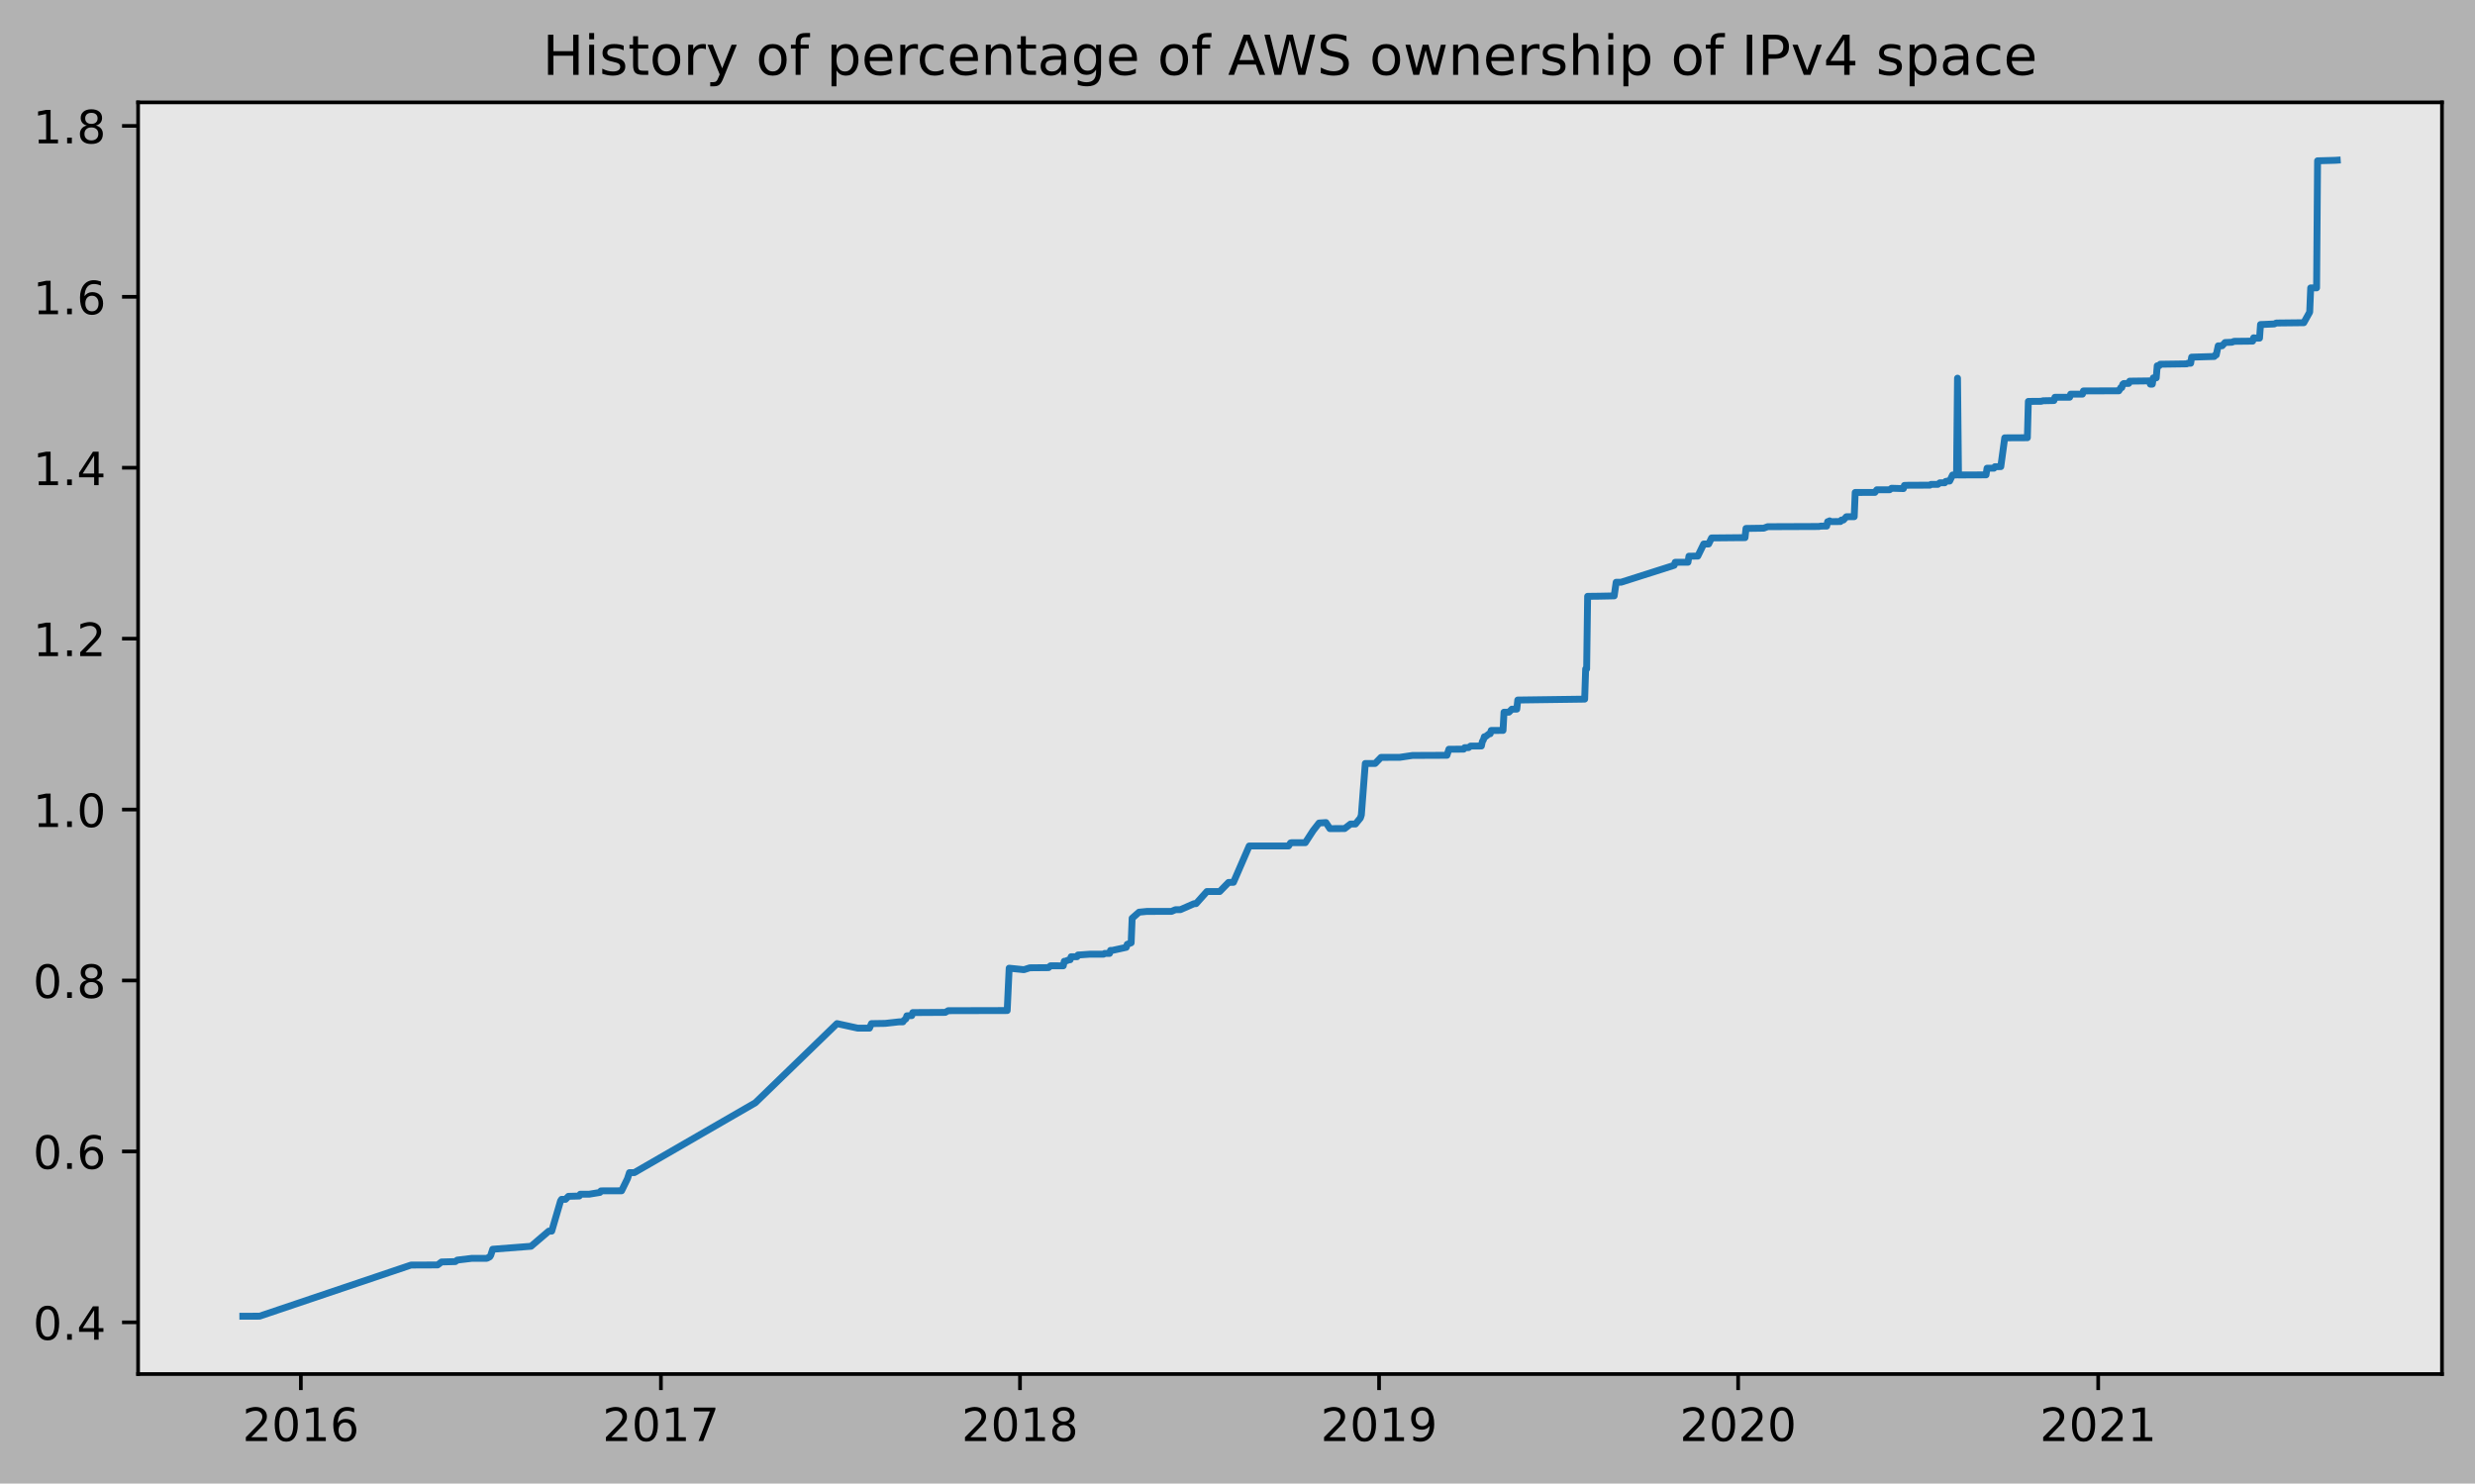
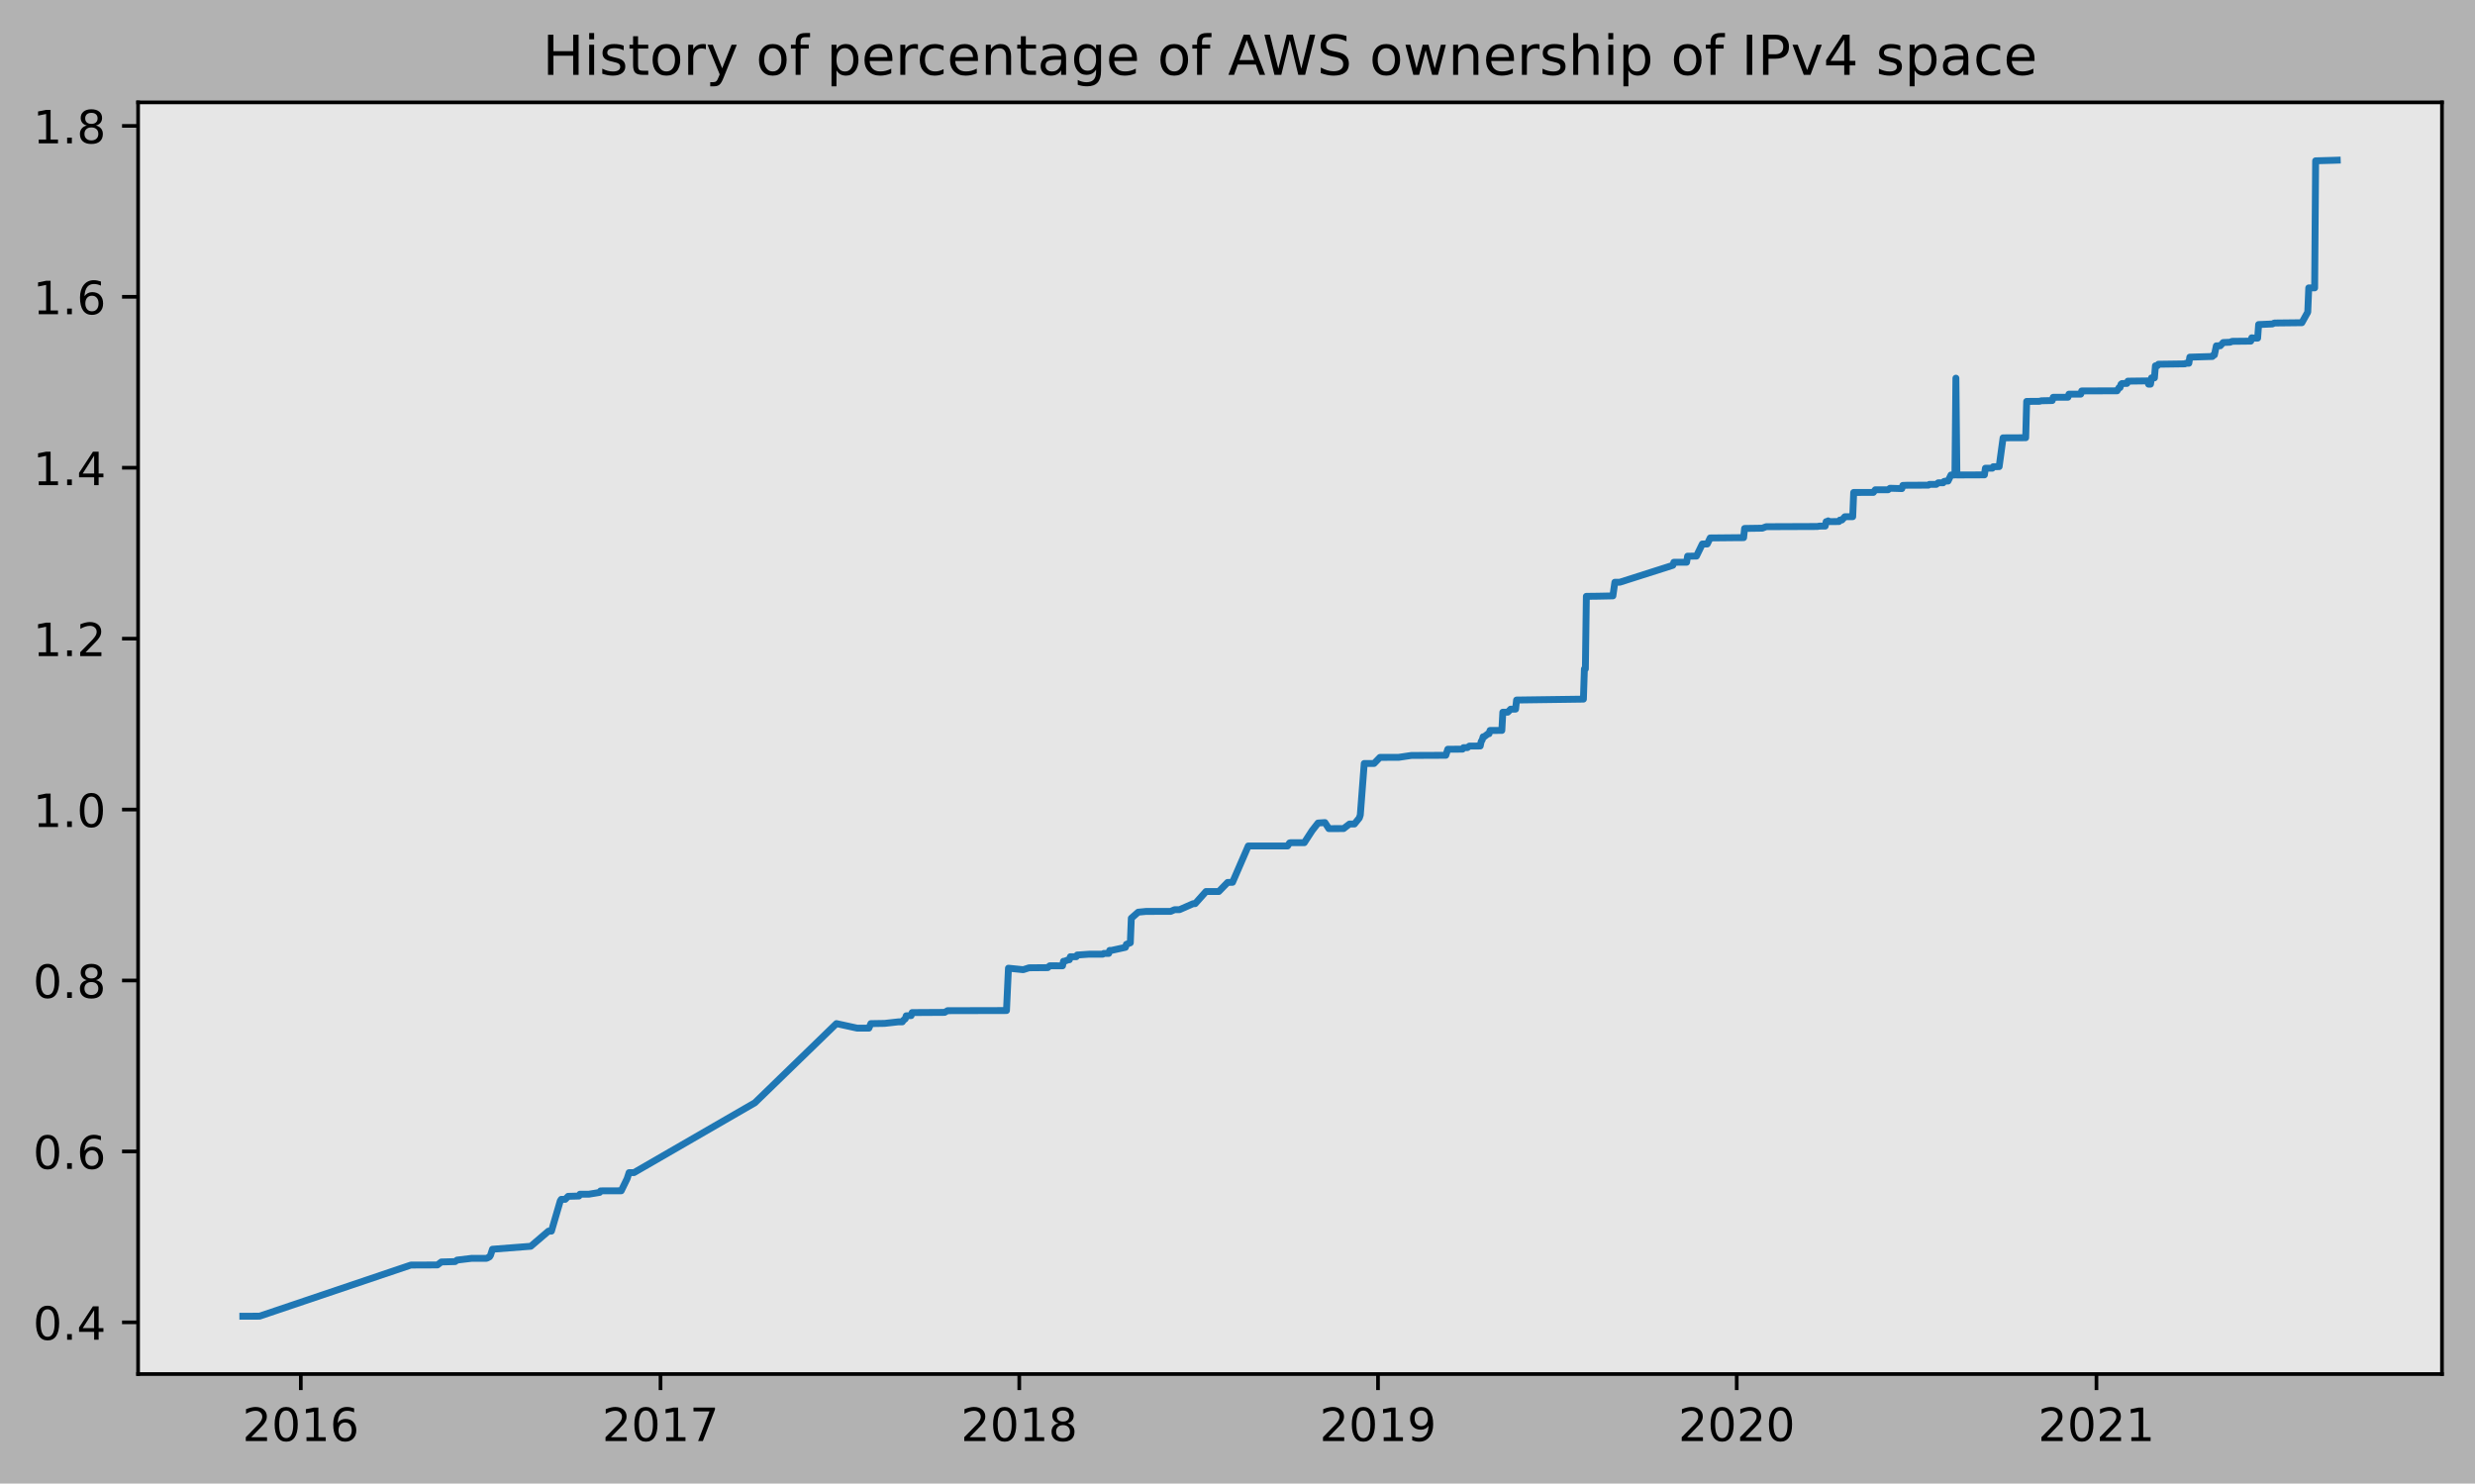
<svg xmlns="http://www.w3.org/2000/svg" xmlns:xlink="http://www.w3.org/1999/xlink" height="323.396pt" version="1.1" viewBox="0 0 539.503 323.396" width="539.503pt">
  <defs>
    <style type="text/css">
*{stroke-linecap:butt;stroke-linejoin:round;}
  </style>
  </defs>
  <g id="figure_1">
    <g id="patch_1">
      <path d="M 0 323.396  L 539.503 323.396  L 539.503 0  L 0 0  z " style="fill:#b2b2b2;" />
    </g>
    <g id="axes_1">
      <g id="patch_2">
        <path d="M 30.103 299.518  L 532.303 299.518  L 532.303 22.318  L 30.103 22.318  z " style="fill:#e6e6e6;" />
      </g>
      <g id="matplotlib.axis_1">
        <g id="xtick_1">
          <g id="line2d_1">
            <defs>
-               <path d="M 0 0  L 0 3.5  " id="meaafb96275" style="stroke:#000000;stroke-width:0.8;" />
-             </defs>
-             <g>
-               <use style="stroke:#000000;stroke-width:0.8;" x="65.582" xlink:href="#meaafb96275" y="299.518" />
+               <path d="M 0 0  L 0 3.5  " id="mf4c24439df" style="stroke:#000000;stroke-width:0.8;" />
+             </defs>
+             <g>
+               <use style="stroke:#000000;stroke-width:0.8;" x="65.571" xlink:href="#mf4c24439df" y="299.518" />
            </g>
          </g>
          <g id="text_1">
            <defs>
              <path d="M 19.188 8.297  L 53.609 8.297  L 53.609 0  L 7.328 0  L 7.328 8.297  Q 12.938 14.109 22.625 23.891  Q 32.328 33.688 34.812 36.531  Q 39.547 41.844 41.422 45.531  Q 43.312 49.219 43.312 52.781  Q 43.312 58.594 39.234 62.25  Q 35.156 65.922 28.609 65.922  Q 23.969 65.922 18.812 64.312  Q 13.672 62.703 7.812 59.422  L 7.812 69.391  Q 13.766 71.781 18.938 73  Q 24.125 74.219 28.422 74.219  Q 39.75 74.219 46.484 68.547  Q 53.219 62.891 53.219 53.422  Q 53.219 48.922 51.531 44.891  Q 49.859 40.875 45.406 35.406  Q 44.188 33.984 37.641 27.219  Q 31.109 20.453 19.188 8.297  z " id="DejaVuSans-50" />
              <path d="M 31.781 66.406  Q 24.172 66.406 20.328 58.906  Q 16.5 51.422 16.5 36.375  Q 16.5 21.391 20.328 13.891  Q 24.172 6.391 31.781 6.391  Q 39.453 6.391 43.281 13.891  Q 47.125 21.391 47.125 36.375  Q 47.125 51.422 43.281 58.906  Q 39.453 66.406 31.781 66.406  z M 31.781 74.219  Q 44.047 74.219 50.516 64.516  Q 56.984 54.828 56.984 36.375  Q 56.984 17.969 50.516 8.266  Q 44.047 -1.422 31.781 -1.422  Q 19.531 -1.422 13.062 8.266  Q 6.594 17.969 6.594 36.375  Q 6.594 54.828 13.062 64.516  Q 19.531 74.219 31.781 74.219  z " id="DejaVuSans-48" />
              <path d="M 12.406 8.297  L 28.516 8.297  L 28.516 63.922  L 10.984 60.406  L 10.984 69.391  L 28.422 72.906  L 38.281 72.906  L 38.281 8.297  L 54.391 8.297  L 54.391 0  L 12.406 0  z " id="DejaVuSans-49" />
              <path d="M 33.016 40.375  Q 26.375 40.375 22.484 35.828  Q 18.609 31.297 18.609 23.391  Q 18.609 15.531 22.484 10.953  Q 26.375 6.391 33.016 6.391  Q 39.656 6.391 43.531 10.953  Q 47.406 15.531 47.406 23.391  Q 47.406 31.297 43.531 35.828  Q 39.656 40.375 33.016 40.375  z M 52.594 71.297  L 52.594 62.312  Q 48.875 64.062 45.094 64.984  Q 41.312 65.922 37.594 65.922  Q 27.828 65.922 22.672 59.328  Q 17.531 52.734 16.797 39.406  Q 19.672 43.656 24.016 45.922  Q 28.375 48.188 33.594 48.188  Q 44.578 48.188 50.953 41.516  Q 57.328 34.859 57.328 23.391  Q 57.328 12.156 50.688 5.359  Q 44.047 -1.422 33.016 -1.422  Q 20.359 -1.422 13.672 8.266  Q 6.984 17.969 6.984 36.375  Q 6.984 53.656 15.188 63.938  Q 23.391 74.219 37.203 74.219  Q 40.922 74.219 44.703 73.484  Q 48.484 72.75 52.594 71.297  z " id="DejaVuSans-54" />
            </defs>
-             <g transform="translate(52.85743 314.1166)scale(0.1 -0.1)">
+             <g transform="translate(52.84556 314.1166)scale(0.1 -0.1)">
              <use xlink:href="#DejaVuSans-50" />
              <use x="63.623" xlink:href="#DejaVuSans-48" />
              <use x="127.246" xlink:href="#DejaVuSans-49" />
              <use x="190.869" xlink:href="#DejaVuSans-54" />
            </g>
          </g>
        </g>
        <g id="xtick_2">
          <g id="line2d_2">
            <g>
-               <use style="stroke:#000000;stroke-width:0.8;" x="144.068" xlink:href="#meaafb96275" y="299.518" />
+               <use style="stroke:#000000;stroke-width:0.8;" x="143.982" xlink:href="#mf4c24439df" y="299.518" />
            </g>
          </g>
          <g id="text_2">
            <defs>
              <path d="M 8.203 72.906  L 55.078 72.906  L 55.078 68.703  L 28.609 0  L 18.312 0  L 43.219 64.594  L 8.203 64.594  z " id="DejaVuSans-55" />
            </defs>
-             <g transform="translate(131.3429 314.1166)scale(0.1 -0.1)">
+             <g transform="translate(131.2574 314.1166)scale(0.1 -0.1)">
              <use xlink:href="#DejaVuSans-50" />
              <use x="63.623" xlink:href="#DejaVuSans-48" />
              <use x="127.246" xlink:href="#DejaVuSans-49" />
              <use x="190.869" xlink:href="#DejaVuSans-55" />
            </g>
          </g>
        </g>
        <g id="xtick_3">
          <g id="line2d_3">
            <g>
-               <use style="stroke:#000000;stroke-width:0.8;" x="222.339" xlink:href="#meaafb96275" y="299.518" />
+               <use style="stroke:#000000;stroke-width:0.8;" x="222.18" xlink:href="#mf4c24439df" y="299.518" />
            </g>
          </g>
          <g id="text_3">
            <defs>
              <path d="M 31.781 34.625  Q 24.75 34.625 20.719 30.859  Q 16.703 27.094 16.703 20.516  Q 16.703 13.922 20.719 10.156  Q 24.75 6.391 31.781 6.391  Q 38.812 6.391 42.859 10.172  Q 46.922 13.969 46.922 20.516  Q 46.922 27.094 42.891 30.859  Q 38.875 34.625 31.781 34.625  z M 21.922 38.812  Q 15.578 40.375 12.031 44.719  Q 8.5 49.078 8.5 55.328  Q 8.5 64.062 14.719 69.141  Q 20.953 74.219 31.781 74.219  Q 42.672 74.219 48.875 69.141  Q 55.078 64.062 55.078 55.328  Q 55.078 49.078 51.531 44.719  Q 48 40.375 41.703 38.812  Q 48.828 37.156 52.797 32.312  Q 56.781 27.484 56.781 20.516  Q 56.781 9.906 50.312 4.234  Q 43.844 -1.422 31.781 -1.422  Q 19.734 -1.422 13.25 4.234  Q 6.781 9.906 6.781 20.516  Q 6.781 27.484 10.781 32.312  Q 14.797 37.156 21.922 38.812  z M 18.312 54.391  Q 18.312 48.734 21.844 45.562  Q 25.391 42.391 31.781 42.391  Q 38.141 42.391 41.719 45.562  Q 45.312 48.734 45.312 54.391  Q 45.312 60.062 41.719 63.234  Q 38.141 66.406 31.781 66.406  Q 25.391 66.406 21.844 63.234  Q 18.312 60.062 18.312 54.391  z " id="DejaVuSans-56" />
            </defs>
-             <g transform="translate(209.614 314.1166)scale(0.1 -0.1)">
+             <g transform="translate(209.455 314.1166)scale(0.1 -0.1)">
              <use xlink:href="#DejaVuSans-50" />
              <use x="63.623" xlink:href="#DejaVuSans-48" />
              <use x="127.246" xlink:href="#DejaVuSans-49" />
              <use x="190.869" xlink:href="#DejaVuSans-56" />
            </g>
          </g>
        </g>
        <g id="xtick_4">
          <g id="line2d_4">
            <g>
-               <use style="stroke:#000000;stroke-width:0.8;" x="300.61" xlink:href="#meaafb96275" y="299.518" />
+               <use style="stroke:#000000;stroke-width:0.8;" x="300.378" xlink:href="#mf4c24439df" y="299.518" />
            </g>
          </g>
          <g id="text_4">
            <defs>
              <path d="M 10.984 1.516  L 10.984 10.5  Q 14.703 8.734 18.5 7.812  Q 22.312 6.891 25.984 6.891  Q 35.75 6.891 40.891 13.453  Q 46.047 20.016 46.781 33.406  Q 43.953 29.203 39.594 26.953  Q 35.25 24.703 29.984 24.703  Q 19.047 24.703 12.672 31.312  Q 6.297 37.938 6.297 49.422  Q 6.297 60.641 12.938 67.422  Q 19.578 74.219 30.609 74.219  Q 43.266 74.219 49.922 64.516  Q 56.594 54.828 56.594 36.375  Q 56.594 19.141 48.406 8.859  Q 40.234 -1.422 26.422 -1.422  Q 22.703 -1.422 18.891 -0.688  Q 15.094 0.047 10.984 1.516  z M 30.609 32.422  Q 37.25 32.422 41.125 36.953  Q 45.016 41.5 45.016 49.422  Q 45.016 57.281 41.125 61.844  Q 37.25 66.406 30.609 66.406  Q 23.969 66.406 20.094 61.844  Q 16.219 57.281 16.219 49.422  Q 16.219 41.5 20.094 36.953  Q 23.969 32.422 30.609 32.422  z " id="DejaVuSans-57" />
            </defs>
-             <g transform="translate(287.8851 314.1166)scale(0.1 -0.1)">
+             <g transform="translate(287.6526 314.1166)scale(0.1 -0.1)">
              <use xlink:href="#DejaVuSans-50" />
              <use x="63.623" xlink:href="#DejaVuSans-48" />
              <use x="127.246" xlink:href="#DejaVuSans-49" />
              <use x="190.869" xlink:href="#DejaVuSans-57" />
            </g>
          </g>
        </g>
        <g id="xtick_5">
          <g id="line2d_5">
            <g>
-               <use style="stroke:#000000;stroke-width:0.8;" x="378.881" xlink:href="#meaafb96275" y="299.518" />
+               <use style="stroke:#000000;stroke-width:0.8;" x="378.575" xlink:href="#mf4c24439df" y="299.518" />
            </g>
          </g>
          <g id="text_5">
-             <g transform="translate(366.1561 314.1166)scale(0.1 -0.1)">
+             <g transform="translate(365.8502 314.1166)scale(0.1 -0.1)">
              <use xlink:href="#DejaVuSans-50" />
              <use x="63.623" xlink:href="#DejaVuSans-48" />
              <use x="127.246" xlink:href="#DejaVuSans-50" />
              <use x="190.869" xlink:href="#DejaVuSans-48" />
            </g>
          </g>
        </g>
        <g id="xtick_6">
          <g id="line2d_6">
            <g>
-               <use style="stroke:#000000;stroke-width:0.8;" x="457.367" xlink:href="#meaafb96275" y="299.518" />
+               <use style="stroke:#000000;stroke-width:0.8;" x="456.987" xlink:href="#mf4c24439df" y="299.518" />
            </g>
          </g>
          <g id="text_6">
-             <g transform="translate(444.6416 314.1166)scale(0.1 -0.1)">
+             <g transform="translate(444.2621 314.1166)scale(0.1 -0.1)">
              <use xlink:href="#DejaVuSans-50" />
              <use x="63.623" xlink:href="#DejaVuSans-48" />
              <use x="127.246" xlink:href="#DejaVuSans-50" />
              <use x="190.869" xlink:href="#DejaVuSans-49" />
            </g>
          </g>
        </g>
      </g>
      <g id="matplotlib.axis_2">
        <g id="ytick_1">
          <g id="line2d_7">
            <defs>
-               <path d="M 0 0  L -3.5 0  " id="m2888f7a52e" style="stroke:#000000;stroke-width:0.8;" />
-             </defs>
-             <g>
-               <use style="stroke:#000000;stroke-width:0.8;" x="30.103" xlink:href="#m2888f7a52e" y="288.244" />
+               <path d="M 0 0  L -3.5 0  " id="m9f6741478b" style="stroke:#000000;stroke-width:0.8;" />
+             </defs>
+             <g>
+               <use style="stroke:#000000;stroke-width:0.8;" x="30.103" xlink:href="#m9f6741478b" y="288.244" />
            </g>
          </g>
          <g id="text_7">
            <defs>
              <path d="M 10.688 12.406  L 21 12.406  L 21 0  L 10.688 0  z " id="DejaVuSans-46" />
              <path d="M 37.797 64.312  L 12.891 25.391  L 37.797 25.391  z M 35.203 72.906  L 47.609 72.906  L 47.609 25.391  L 58.016 25.391  L 58.016 17.188  L 47.609 17.188  L 47.609 0  L 37.797 0  L 37.797 17.188  L 4.891 17.188  L 4.891 26.703  z " id="DejaVuSans-52" />
            </defs>
            <g transform="translate(7.2 292.0432)scale(0.1 -0.1)">
              <use xlink:href="#DejaVuSans-48" />
              <use x="63.623" xlink:href="#DejaVuSans-46" />
              <use x="95.41" xlink:href="#DejaVuSans-52" />
            </g>
          </g>
        </g>
        <g id="ytick_2">
          <g id="line2d_8">
            <g>
-               <use style="stroke:#000000;stroke-width:0.8;" x="30.103" xlink:href="#m2888f7a52e" y="250.987" />
+               <use style="stroke:#000000;stroke-width:0.8;" x="30.103" xlink:href="#m9f6741478b" y="250.987" />
            </g>
          </g>
          <g id="text_8">
            <g transform="translate(7.2 254.7859)scale(0.1 -0.1)">
              <use xlink:href="#DejaVuSans-48" />
              <use x="63.623" xlink:href="#DejaVuSans-46" />
              <use x="95.41" xlink:href="#DejaVuSans-54" />
            </g>
          </g>
        </g>
        <g id="ytick_3">
          <g id="line2d_9">
            <g>
-               <use style="stroke:#000000;stroke-width:0.8;" x="30.103" xlink:href="#m2888f7a52e" y="213.729" />
+               <use style="stroke:#000000;stroke-width:0.8;" x="30.103" xlink:href="#m9f6741478b" y="213.729" />
            </g>
          </g>
          <g id="text_9">
            <g transform="translate(7.2 217.5286)scale(0.1 -0.1)">
              <use xlink:href="#DejaVuSans-48" />
              <use x="63.623" xlink:href="#DejaVuSans-46" />
              <use x="95.41" xlink:href="#DejaVuSans-56" />
            </g>
          </g>
        </g>
        <g id="ytick_4">
          <g id="line2d_10">
            <g>
-               <use style="stroke:#000000;stroke-width:0.8;" x="30.103" xlink:href="#m2888f7a52e" y="176.472" />
+               <use style="stroke:#000000;stroke-width:0.8;" x="30.103" xlink:href="#m9f6741478b" y="176.472" />
            </g>
          </g>
          <g id="text_10">
            <g transform="translate(7.2 180.2713)scale(0.1 -0.1)">
              <use xlink:href="#DejaVuSans-49" />
              <use x="63.623" xlink:href="#DejaVuSans-46" />
              <use x="95.41" xlink:href="#DejaVuSans-48" />
            </g>
          </g>
        </g>
        <g id="ytick_5">
          <g id="line2d_11">
            <g>
-               <use style="stroke:#000000;stroke-width:0.8;" x="30.103" xlink:href="#m2888f7a52e" y="139.215" />
+               <use style="stroke:#000000;stroke-width:0.8;" x="30.103" xlink:href="#m9f6741478b" y="139.215" />
            </g>
          </g>
          <g id="text_11">
            <g transform="translate(7.2 143.0139)scale(0.1 -0.1)">
              <use xlink:href="#DejaVuSans-49" />
              <use x="63.623" xlink:href="#DejaVuSans-46" />
              <use x="95.41" xlink:href="#DejaVuSans-50" />
            </g>
          </g>
        </g>
        <g id="ytick_6">
          <g id="line2d_12">
            <g>
-               <use style="stroke:#000000;stroke-width:0.8;" x="30.103" xlink:href="#m2888f7a52e" y="101.957" />
+               <use style="stroke:#000000;stroke-width:0.8;" x="30.103" xlink:href="#m9f6741478b" y="101.957" />
            </g>
          </g>
          <g id="text_12">
            <g transform="translate(7.2 105.7566)scale(0.1 -0.1)">
              <use xlink:href="#DejaVuSans-49" />
              <use x="63.623" xlink:href="#DejaVuSans-46" />
              <use x="95.41" xlink:href="#DejaVuSans-52" />
            </g>
          </g>
        </g>
        <g id="ytick_7">
          <g id="line2d_13">
            <g>
-               <use style="stroke:#000000;stroke-width:0.8;" x="30.103" xlink:href="#m2888f7a52e" y="64.7" />
+               <use style="stroke:#000000;stroke-width:0.8;" x="30.103" xlink:href="#m9f6741478b" y="64.7" />
            </g>
          </g>
          <g id="text_13">
-             <g transform="translate(7.2 68.49926)scale(0.1 -0.1)">
+             <g transform="translate(7.2 68.49927)scale(0.1 -0.1)">
              <use xlink:href="#DejaVuSans-49" />
              <use x="63.623" xlink:href="#DejaVuSans-46" />
              <use x="95.41" xlink:href="#DejaVuSans-54" />
            </g>
          </g>
        </g>
        <g id="ytick_8">
          <g id="line2d_14">
            <g>
-               <use style="stroke:#000000;stroke-width:0.8;" x="30.103" xlink:href="#m2888f7a52e" y="27.443" />
+               <use style="stroke:#000000;stroke-width:0.8;" x="30.103" xlink:href="#m9f6741478b" y="27.443" />
            </g>
          </g>
          <g id="text_14">
-             <g transform="translate(7.2 31.24194)scale(0.1 -0.1)">
+             <g transform="translate(7.2 31.24195)scale(0.1 -0.1)">
              <use xlink:href="#DejaVuSans-49" />
              <use x="63.623" xlink:href="#DejaVuSans-46" />
              <use x="95.41" xlink:href="#DejaVuSans-56" />
            </g>
          </g>
        </g>
      </g>
      <g id="line2d_15">
-         <path clip-path="url(#pbc2f2e82be)" d="M 52.93 286.918  L 56.576 286.904  L 89.6 275.76  L 95.39 275.736  L 96.248 275.087  L 99.25 275.004  L 99.679 274.676  L 102.895 274.293  L 106.112 274.296  L 106.755 273.966  L 106.97 273.636  L 107.398 272.312  L 115.762 271.664  L 119.622 268.365  L 120.265 268.362  L 122.195 261.767  L 122.409 261.437  L 123.267 261.437  L 123.91 260.778  L 126.269 260.712  L 126.484 260.318  L 128.414 260.318  L 130.773 259.93  L 130.987 259.6  L 131.416 259.585  L 135.49 259.573  L 136.777 256.935  L 137.206 255.616  L 138.278 255.606  L 164.654 240.384  L 182.453 223.127  L 186.956 224.112  L 189.529 224.119  L 189.958 223.13  L 192.961 223.081  L 195.963 222.744  L 196.82 222.744  L 197.035 222.414  L 197.464 222.085  L 197.678 221.425  L 198.75 221.384  L 198.965 220.724  L 206.041 220.682  L 206.685 220.311  L 219.551 220.28  L 219.98 211.047  L 223.197 211.377  L 224.483 210.963  L 228.558 210.927  L 228.987 210.53  L 231.774 210.531  L 231.989 209.542  L 232.203 209.539  L 233.061 209.208  L 233.276 209.207  L 233.49 208.548  L 234.777 208.546  L 234.991 208.169  L 235.205 208.167  L 237.564 207.998  L 240.567 207.997  L 240.781 207.832  L 241.853 207.831  L 242.068 207.171  L 242.496 207.166  L 245.499 206.506  L 245.713 205.847  L 246.571 205.517  L 246.785 200.158  L 248.286 198.839  L 250.002 198.674  L 255.363 198.668  L 256.221 198.297  L 257.293 198.297  L 260.295 196.978  L 260.724 196.974  L 263.083 194.335  L 265.871 194.339  L 267.801 192.355  L 268.873 192.328  L 272.304 184.411  L 280.881 184.406  L 281.31 183.747  L 281.525 183.695  L 284.527 183.691  L 286.242 181.053  L 287.529 179.405  L 289.03 179.305  L 289.888 180.624  L 293.105 180.613  L 294.391 179.623  L 295.463 179.622  L 296.536 178.303  L 296.75 177.638  L 297.608 166.427  L 299.752 166.421  L 301.039 165.097  L 305.113 165.086  L 307.901 164.673  L 315.407 164.64  L 315.835 163.32  L 319.052 163.305  L 319.266 162.975  L 320.124 162.964  L 320.553 162.634  L 322.912 162.616  L 323.126 161.627  L 323.341 161.297  L 323.555 160.601  L 323.77 160.6  L 324.627 159.941  L 324.842 159.94  L 325.056 159.226  L 327.63 159.222  L 327.844 155.25  L 328.916 155.243  L 329.56 154.582  L 330.632 154.577  L 330.846 152.596  L 345.428 152.397  L 345.643 145.817  L 345.857 145.817  L 346.072 129.989  L 348.645 129.959  L 351.862 129.892  L 352.29 126.924  L 353.363 126.917  L 364.942 123.228  L 365.157 122.569  L 367.945 122.558  L 368.159 121.239  L 370.089 121.221  L 371.376 118.583  L 372.448 118.582  L 373.091 117.263  L 379.096 117.204  L 380.382 117.199  L 380.597 115.191  L 384.457 115.134  L 385.314 114.809  L 396.465 114.766  L 396.894 114.683  L 398.181 114.678  L 398.395 113.709  L 398.61 113.709  L 398.824 113.537  L 399.039 113.699  L 401.183 113.686  L 401.397 113.357  L 401.826 113.356  L 402.47 112.643  L 404.185 112.626  L 404.4 107.348  L 408.688 107.339  L 409.117 106.762  L 411.905 106.759  L 412.334 106.429  L 414.907 106.507  L 415.122 105.811  L 415.979 105.777  L 420.697 105.755  L 420.912 105.59  L 422.413 105.584  L 422.842 105.245  L 423.914 105.241  L 424.128 104.942  L 424.557 104.86  L 424.986 104.86  L 425.629 103.541  L 426.487 103.541  L 426.702 82.435  L 426.916 103.539  L 432.92 103.514  L 433.135 102.064  L 434.636 102.064  L 434.85 101.733  L 436.137 101.714  L 436.995 95.439  L 441.927 95.415  L 442.141 87.501  L 444.929 87.478  L 445.358 87.361  L 447.717 87.313  L 447.931 86.602  L 451.148 86.589  L 451.362 85.918  L 453.936 85.914  L 454.15 85.221  L 461.87 85.191  L 462.299 84.485  L 462.513 84.485  L 462.728 83.767  L 462.942 83.6  L 464.014 83.581  L 464.229 83.086  L 468.518 83.031  L 468.732 83.741  L 469.161 83.739  L 469.375 82.371  L 470.019 82.371  L 470.233 79.733  L 470.662 79.73  L 470.876 79.396  L 476.666 79.315  L 476.881 79.183  L 477.524 79.183  L 477.739 77.852  L 482.671 77.706  L 482.885 77.376  L 483.1 77.374  L 483.528 75.385  L 484.386 75.375  L 485.03 74.664  L 486.531 74.6  L 486.96 74.404  L 491.034 74.361  L 491.248 73.634  L 491.892 73.715  L 492.535 73.709  L 492.749 70.74  L 493.393 70.722  L 495.752 70.616  L 496.18 70.41  L 502.185 70.344  L 503.471 68.031  L 503.686 62.755  L 504.973 62.754  L 505.187 35.053  L 509.047 34.946  L 509.476 34.918  L 509.476 34.918  " style="fill:none;stroke:#1f77b4;stroke-linecap:square;stroke-width:1.5;" />
+         <path clip-path="url(#p188060bfc0)" d="M 52.93 286.918  L 56.572 286.904  L 89.565 275.76  L 95.35 275.736  L 96.207 275.087  L 99.206 275.004  L 99.635 274.676  L 102.848 274.293  L 106.062 274.296  L 106.705 273.966  L 106.919 273.636  L 107.347 272.312  L 115.703 271.664  L 119.559 268.365  L 120.202 268.362  L 122.13 261.767  L 122.344 261.437  L 123.201 261.437  L 123.844 260.778  L 126.2 260.712  L 126.415 260.318  L 128.343 260.318  L 130.7 259.93  L 130.914 259.6  L 131.342 259.585  L 135.413 259.573  L 136.698 256.935  L 137.127 255.616  L 138.198 255.606  L 164.549 240.384  L 182.331 223.127  L 186.83 224.112  L 189.401 224.119  L 189.83 223.13  L 192.829 223.081  L 195.828 222.744  L 196.685 222.744  L 196.9 222.414  L 197.328 222.085  L 197.542 221.425  L 198.614 221.384  L 198.828 220.724  L 205.898 220.682  L 206.54 220.311  L 219.395 220.28  L 219.823 211.047  L 223.037 211.377  L 224.322 210.963  L 228.393 210.927  L 228.821 210.53  L 231.607 210.531  L 231.821 209.542  L 232.035 209.539  L 232.892 209.208  L 233.106 209.207  L 233.32 208.548  L 234.606 208.546  L 234.82 208.169  L 235.034 208.167  L 237.391 207.998  L 240.39 207.997  L 240.605 207.832  L 241.676 207.831  L 241.89 207.171  L 242.319 207.166  L 245.318 206.506  L 245.532 205.847  L 246.389 205.517  L 246.603 200.158  L 248.103 198.839  L 249.817 198.674  L 255.173 198.668  L 256.03 198.297  L 257.101 198.297  L 260.1 196.978  L 260.529 196.974  L 262.886 194.335  L 265.671 194.339  L 267.599 192.355  L 268.67 192.328  L 272.098 184.411  L 280.668 184.406  L 281.096 183.747  L 281.31 183.695  L 284.31 183.691  L 286.024 181.053  L 287.309 179.405  L 288.809 179.305  L 289.666 180.624  L 292.879 180.613  L 294.165 179.623  L 295.236 179.622  L 296.307 178.303  L 296.521 177.638  L 297.378 166.427  L 299.521 166.421  L 300.806 165.097  L 304.877 165.086  L 307.662 164.673  L 315.16 164.64  L 315.589 163.32  L 318.802 163.305  L 319.016 162.975  L 319.873 162.964  L 320.302 162.634  L 322.659 162.616  L 322.873 161.627  L 323.087 161.297  L 323.301 160.601  L 323.516 160.6  L 324.372 159.941  L 324.587 159.94  L 324.801 159.226  L 327.372 159.222  L 327.586 155.25  L 328.657 155.243  L 329.3 154.582  L 330.371 154.577  L 330.585 152.596  L 345.154 152.397  L 345.368 145.817  L 345.582 145.817  L 345.796 129.989  L 348.367 129.959  L 351.581 129.892  L 352.009 126.924  L 353.081 126.917  L 364.65 123.228  L 364.864 122.569  L 367.649 122.558  L 367.863 121.239  L 369.791 121.221  L 371.077 118.583  L 372.148 118.582  L 372.791 117.263  L 378.789 117.204  L 380.075 117.199  L 380.289 115.191  L 384.145 115.134  L 385.002 114.809  L 396.143 114.766  L 396.571 114.683  L 397.857 114.678  L 398.071 113.709  L 398.285 113.709  L 398.5 113.537  L 398.714 113.699  L 400.856 113.686  L 401.07 113.357  L 401.499 113.356  L 402.142 112.643  L 403.856 112.626  L 404.07 107.348  L 408.355 107.339  L 408.783 106.762  L 411.568 106.759  L 411.997 106.429  L 414.568 106.507  L 414.782 105.811  L 415.639 105.777  L 420.352 105.755  L 420.566 105.59  L 422.066 105.584  L 422.494 105.245  L 423.566 105.241  L 423.78 104.942  L 424.208 104.86  L 424.637 104.86  L 425.28 103.541  L 426.136 103.541  L 426.351 82.435  L 426.565 103.539  L 432.564 103.514  L 432.778 102.064  L 434.278 102.064  L 434.492 101.733  L 435.777 101.714  L 436.634 95.439  L 441.562 95.415  L 441.776 87.501  L 444.561 87.478  L 444.99 87.361  L 447.346 87.313  L 447.56 86.602  L 450.774 86.589  L 450.988 85.918  L 453.559 85.914  L 453.773 85.221  L 461.486 85.191  L 461.915 84.485  L 462.129 84.485  L 462.343 83.767  L 462.557 83.6  L 463.628 83.581  L 463.843 83.086  L 468.128 83.031  L 468.342 83.741  L 468.77 83.739  L 468.984 82.371  L 469.627 82.371  L 469.841 79.733  L 470.27 79.73  L 470.484 79.396  L 476.269 79.315  L 476.483 79.183  L 477.126 79.183  L 477.34 77.852  L 482.267 77.706  L 482.482 77.376  L 482.696 77.374  L 483.124 75.385  L 483.981 75.375  L 484.624 74.664  L 486.124 74.6  L 486.552 74.404  L 490.623 74.361  L 490.837 73.634  L 491.48 73.715  L 492.122 73.709  L 492.337 70.74  L 492.979 70.722  L 495.336 70.616  L 495.764 70.41  L 501.763 70.344  L 503.049 68.031  L 503.263 62.755  L 504.548 62.754  L 504.763 35.053  L 508.619 34.946  L 509.476 34.918  L 509.476 34.918  " style="fill:none;stroke:#1f77b4;stroke-linecap:square;stroke-width:1.5;" />
      </g>
      <g id="patch_3">
        <path d="M 30.103 299.518  L 30.103 22.318  " style="fill:none;stroke:#000000;stroke-linecap:square;stroke-linejoin:miter;stroke-width:0.8;" />
      </g>
      <g id="patch_4">
        <path d="M 532.303 299.518  L 532.303 22.318  " style="fill:none;stroke:#000000;stroke-linecap:square;stroke-linejoin:miter;stroke-width:0.8;" />
      </g>
      <g id="patch_5">
        <path d="M 30.103 299.518  L 532.303 299.518  " style="fill:none;stroke:#000000;stroke-linecap:square;stroke-linejoin:miter;stroke-width:0.8;" />
      </g>
      <g id="patch_6">
        <path d="M 30.103 22.318  L 532.303 22.318  " style="fill:none;stroke:#000000;stroke-linecap:square;stroke-linejoin:miter;stroke-width:0.8;" />
      </g>
      <g id="text_15">
        <defs>
          <path d="M 9.812 72.906  L 19.672 72.906  L 19.672 43.016  L 55.516 43.016  L 55.516 72.906  L 65.375 72.906  L 65.375 0  L 55.516 0  L 55.516 34.719  L 19.672 34.719  L 19.672 0  L 9.812 0  z " id="DejaVuSans-72" />
          <path d="M 9.422 54.688  L 18.406 54.688  L 18.406 0  L 9.422 0  z M 9.422 75.984  L 18.406 75.984  L 18.406 64.594  L 9.422 64.594  z " id="DejaVuSans-105" />
          <path d="M 44.281 53.078  L 44.281 44.578  Q 40.484 46.531 36.375 47.5  Q 32.281 48.484 27.875 48.484  Q 21.188 48.484 17.844 46.438  Q 14.5 44.391 14.5 40.281  Q 14.5 37.156 16.891 35.375  Q 19.281 33.594 26.516 31.984  L 29.594 31.297  Q 39.156 29.25 43.188 25.516  Q 47.219 21.781 47.219 15.094  Q 47.219 7.469 41.188 3.016  Q 35.156 -1.422 24.609 -1.422  Q 20.219 -1.422 15.453 -0.562  Q 10.688 0.297 5.422 2  L 5.422 11.281  Q 10.406 8.688 15.234 7.391  Q 20.062 6.109 24.812 6.109  Q 31.156 6.109 34.562 8.281  Q 37.984 10.453 37.984 14.406  Q 37.984 18.062 35.516 20.016  Q 33.062 21.969 24.703 23.781  L 21.578 24.516  Q 13.234 26.266 9.516 29.906  Q 5.812 33.547 5.812 39.891  Q 5.812 47.609 11.281 51.797  Q 16.75 56 26.812 56  Q 31.781 56 36.172 55.266  Q 40.578 54.547 44.281 53.078  z " id="DejaVuSans-115" />
          <path d="M 18.312 70.219  L 18.312 54.688  L 36.812 54.688  L 36.812 47.703  L 18.312 47.703  L 18.312 18.016  Q 18.312 11.328 20.141 9.422  Q 21.969 7.516 27.594 7.516  L 36.812 7.516  L 36.812 0  L 27.594 0  Q 17.188 0 13.234 3.875  Q 9.281 7.766 9.281 18.016  L 9.281 47.703  L 2.688 47.703  L 2.688 54.688  L 9.281 54.688  L 9.281 70.219  z " id="DejaVuSans-116" />
          <path d="M 30.609 48.391  Q 23.391 48.391 19.188 42.75  Q 14.984 37.109 14.984 27.297  Q 14.984 17.484 19.156 11.844  Q 23.344 6.203 30.609 6.203  Q 37.797 6.203 41.984 11.859  Q 46.188 17.531 46.188 27.297  Q 46.188 37.016 41.984 42.703  Q 37.797 48.391 30.609 48.391  z M 30.609 56  Q 42.328 56 49.016 48.375  Q 55.719 40.766 55.719 27.297  Q 55.719 13.875 49.016 6.219  Q 42.328 -1.422 30.609 -1.422  Q 18.844 -1.422 12.172 6.219  Q 5.516 13.875 5.516 27.297  Q 5.516 40.766 12.172 48.375  Q 18.844 56 30.609 56  z " id="DejaVuSans-111" />
          <path d="M 41.109 46.297  Q 39.594 47.172 37.812 47.578  Q 36.031 48 33.891 48  Q 26.266 48 22.188 43.047  Q 18.109 38.094 18.109 28.812  L 18.109 0  L 9.078 0  L 9.078 54.688  L 18.109 54.688  L 18.109 46.188  Q 20.953 51.172 25.484 53.578  Q 30.031 56 36.531 56  Q 37.453 56 38.578 55.875  Q 39.703 55.766 41.062 55.516  z " id="DejaVuSans-114" />
          <path d="M 32.172 -5.078  Q 28.375 -14.844 24.75 -17.812  Q 21.141 -20.797 15.094 -20.797  L 7.906 -20.797  L 7.906 -13.281  L 13.188 -13.281  Q 16.891 -13.281 18.938 -11.516  Q 21 -9.766 23.484 -3.219  L 25.094 0.875  L 2.984 54.688  L 12.5 54.688  L 29.594 11.922  L 46.688 54.688  L 56.203 54.688  z " id="DejaVuSans-121" />
          <path id="DejaVuSans-32" />
          <path d="M 37.109 75.984  L 37.109 68.5  L 28.516 68.5  Q 23.688 68.5 21.797 66.547  Q 19.922 64.594 19.922 59.516  L 19.922 54.688  L 34.719 54.688  L 34.719 47.703  L 19.922 47.703  L 19.922 0  L 10.891 0  L 10.891 47.703  L 2.297 47.703  L 2.297 54.688  L 10.891 54.688  L 10.891 58.5  Q 10.891 67.625 15.141 71.797  Q 19.391 75.984 28.609 75.984  z " id="DejaVuSans-102" />
          <path d="M 18.109 8.203  L 18.109 -20.797  L 9.078 -20.797  L 9.078 54.688  L 18.109 54.688  L 18.109 46.391  Q 20.953 51.266 25.266 53.625  Q 29.594 56 35.594 56  Q 45.562 56 51.781 48.094  Q 58.016 40.188 58.016 27.297  Q 58.016 14.406 51.781 6.484  Q 45.562 -1.422 35.594 -1.422  Q 29.594 -1.422 25.266 0.953  Q 20.953 3.328 18.109 8.203  z M 48.688 27.297  Q 48.688 37.203 44.609 42.844  Q 40.531 48.484 33.406 48.484  Q 26.266 48.484 22.188 42.844  Q 18.109 37.203 18.109 27.297  Q 18.109 17.391 22.188 11.75  Q 26.266 6.109 33.406 6.109  Q 40.531 6.109 44.609 11.75  Q 48.688 17.391 48.688 27.297  z " id="DejaVuSans-112" />
          <path d="M 56.203 29.594  L 56.203 25.203  L 14.891 25.203  Q 15.484 15.922 20.484 11.062  Q 25.484 6.203 34.422 6.203  Q 39.594 6.203 44.453 7.469  Q 49.312 8.734 54.109 11.281  L 54.109 2.781  Q 49.266 0.734 44.188 -0.344  Q 39.109 -1.422 33.891 -1.422  Q 20.797 -1.422 13.156 6.188  Q 5.516 13.812 5.516 26.812  Q 5.516 40.234 12.766 48.109  Q 20.016 56 32.328 56  Q 43.359 56 49.781 48.891  Q 56.203 41.797 56.203 29.594  z M 47.219 32.234  Q 47.125 39.594 43.094 43.984  Q 39.062 48.391 32.422 48.391  Q 24.906 48.391 20.391 44.141  Q 15.875 39.891 15.188 32.172  z " id="DejaVuSans-101" />
          <path d="M 48.781 52.594  L 48.781 44.188  Q 44.969 46.297 41.141 47.344  Q 37.312 48.391 33.406 48.391  Q 24.656 48.391 19.812 42.844  Q 14.984 37.312 14.984 27.297  Q 14.984 17.281 19.812 11.734  Q 24.656 6.203 33.406 6.203  Q 37.312 6.203 41.141 7.25  Q 44.969 8.297 48.781 10.406  L 48.781 2.094  Q 45.016 0.344 40.984 -0.531  Q 36.969 -1.422 32.422 -1.422  Q 20.062 -1.422 12.781 6.344  Q 5.516 14.109 5.516 27.297  Q 5.516 40.672 12.859 48.328  Q 20.219 56 33.016 56  Q 37.156 56 41.109 55.141  Q 45.062 54.297 48.781 52.594  z " id="DejaVuSans-99" />
          <path d="M 54.891 33.016  L 54.891 0  L 45.906 0  L 45.906 32.719  Q 45.906 40.484 42.875 44.328  Q 39.844 48.188 33.797 48.188  Q 26.516 48.188 22.312 43.547  Q 18.109 38.922 18.109 30.906  L 18.109 0  L 9.078 0  L 9.078 54.688  L 18.109 54.688  L 18.109 46.188  Q 21.344 51.125 25.703 53.562  Q 30.078 56 35.797 56  Q 45.219 56 50.047 50.172  Q 54.891 44.344 54.891 33.016  z " id="DejaVuSans-110" />
          <path d="M 34.281 27.484  Q 23.391 27.484 19.188 25  Q 14.984 22.516 14.984 16.5  Q 14.984 11.719 18.141 8.906  Q 21.297 6.109 26.703 6.109  Q 34.188 6.109 38.703 11.406  Q 43.219 16.703 43.219 25.484  L 43.219 27.484  z M 52.203 31.203  L 52.203 0  L 43.219 0  L 43.219 8.297  Q 40.141 3.328 35.547 0.953  Q 30.953 -1.422 24.312 -1.422  Q 15.922 -1.422 10.953 3.297  Q 6 8.016 6 15.922  Q 6 25.141 12.172 29.828  Q 18.359 34.516 30.609 34.516  L 43.219 34.516  L 43.219 35.406  Q 43.219 41.609 39.141 45  Q 35.062 48.391 27.688 48.391  Q 23 48.391 18.547 47.266  Q 14.109 46.141 10.016 43.891  L 10.016 52.203  Q 14.938 54.109 19.578 55.047  Q 24.219 56 28.609 56  Q 40.484 56 46.344 49.844  Q 52.203 43.703 52.203 31.203  z " id="DejaVuSans-97" />
          <path d="M 45.406 27.984  Q 45.406 37.75 41.375 43.109  Q 37.359 48.484 30.078 48.484  Q 22.859 48.484 18.828 43.109  Q 14.797 37.75 14.797 27.984  Q 14.797 18.266 18.828 12.891  Q 22.859 7.516 30.078 7.516  Q 37.359 7.516 41.375 12.891  Q 45.406 18.266 45.406 27.984  z M 54.391 6.781  Q 54.391 -7.172 48.188 -13.984  Q 42 -20.797 29.203 -20.797  Q 24.469 -20.797 20.266 -20.094  Q 16.062 -19.391 12.109 -17.922  L 12.109 -9.188  Q 16.062 -11.328 19.922 -12.344  Q 23.781 -13.375 27.781 -13.375  Q 36.625 -13.375 41.016 -8.766  Q 45.406 -4.156 45.406 5.172  L 45.406 9.625  Q 42.625 4.781 38.281 2.391  Q 33.938 0 27.875 0  Q 17.828 0 11.672 7.656  Q 5.516 15.328 5.516 27.984  Q 5.516 40.672 11.672 48.328  Q 17.828 56 27.875 56  Q 33.938 56 38.281 53.609  Q 42.625 51.219 45.406 46.391  L 45.406 54.688  L 54.391 54.688  z " id="DejaVuSans-103" />
          <path d="M 34.188 63.188  L 20.797 26.906  L 47.609 26.906  z M 28.609 72.906  L 39.797 72.906  L 67.578 0  L 57.328 0  L 50.688 18.703  L 17.828 18.703  L 11.188 0  L 0.781 0  z " id="DejaVuSans-65" />
          <path d="M 3.328 72.906  L 13.281 72.906  L 28.609 11.281  L 43.891 72.906  L 54.984 72.906  L 70.312 11.281  L 85.594 72.906  L 95.609 72.906  L 77.297 0  L 64.891 0  L 49.516 63.281  L 33.984 0  L 21.578 0  z " id="DejaVuSans-87" />
          <path d="M 53.516 70.516  L 53.516 60.891  Q 47.906 63.578 42.922 64.891  Q 37.938 66.219 33.297 66.219  Q 25.25 66.219 20.875 63.094  Q 16.5 59.969 16.5 54.203  Q 16.5 49.359 19.406 46.891  Q 22.312 44.438 30.422 42.922  L 36.375 41.703  Q 47.406 39.594 52.656 34.297  Q 57.906 29 57.906 20.125  Q 57.906 9.516 50.797 4.047  Q 43.703 -1.422 29.984 -1.422  Q 24.812 -1.422 18.969 -0.25  Q 13.141 0.922 6.891 3.219  L 6.891 13.375  Q 12.891 10.016 18.656 8.297  Q 24.422 6.594 29.984 6.594  Q 38.422 6.594 43.016 9.906  Q 47.609 13.234 47.609 19.391  Q 47.609 24.75 44.312 27.781  Q 41.016 30.812 33.5 32.328  L 27.484 33.5  Q 16.453 35.688 11.516 40.375  Q 6.594 45.062 6.594 53.422  Q 6.594 63.094 13.406 68.656  Q 20.219 74.219 32.172 74.219  Q 37.312 74.219 42.625 73.281  Q 47.953 72.359 53.516 70.516  z " id="DejaVuSans-83" />
          <path d="M 4.203 54.688  L 13.188 54.688  L 24.422 12.016  L 35.594 54.688  L 46.188 54.688  L 57.422 12.016  L 68.609 54.688  L 77.594 54.688  L 63.281 0  L 52.688 0  L 40.922 44.828  L 29.109 0  L 18.5 0  z " id="DejaVuSans-119" />
          <path d="M 54.891 33.016  L 54.891 0  L 45.906 0  L 45.906 32.719  Q 45.906 40.484 42.875 44.328  Q 39.844 48.188 33.797 48.188  Q 26.516 48.188 22.312 43.547  Q 18.109 38.922 18.109 30.906  L 18.109 0  L 9.078 0  L 9.078 75.984  L 18.109 75.984  L 18.109 46.188  Q 21.344 51.125 25.703 53.562  Q 30.078 56 35.797 56  Q 45.219 56 50.047 50.172  Q 54.891 44.344 54.891 33.016  z " id="DejaVuSans-104" />
          <path d="M 9.812 72.906  L 19.672 72.906  L 19.672 0  L 9.812 0  z " id="DejaVuSans-73" />
          <path d="M 19.672 64.797  L 19.672 37.406  L 32.078 37.406  Q 38.969 37.406 42.719 40.969  Q 46.484 44.531 46.484 51.125  Q 46.484 57.672 42.719 61.234  Q 38.969 64.797 32.078 64.797  z M 9.812 72.906  L 32.078 72.906  Q 44.344 72.906 50.609 67.359  Q 56.891 61.812 56.891 51.125  Q 56.891 40.328 50.609 34.812  Q 44.344 29.297 32.078 29.297  L 19.672 29.297  L 19.672 0  L 9.812 0  z " id="DejaVuSans-80" />
          <path d="M 2.984 54.688  L 12.5 54.688  L 29.594 8.797  L 46.688 54.688  L 56.203 54.688  L 35.688 0  L 23.484 0  z " id="DejaVuSans-118" />
        </defs>
        <g transform="translate(118.2778 16.31812)scale(0.12 -0.12)">
          <use xlink:href="#DejaVuSans-72" />
          <use x="75.195" xlink:href="#DejaVuSans-105" />
          <use x="102.979" xlink:href="#DejaVuSans-115" />
          <use x="155.078" xlink:href="#DejaVuSans-116" />
          <use x="194.287" xlink:href="#DejaVuSans-111" />
          <use x="255.469" xlink:href="#DejaVuSans-114" />
          <use x="296.582" xlink:href="#DejaVuSans-121" />
          <use x="355.762" xlink:href="#DejaVuSans-32" />
          <use x="387.549" xlink:href="#DejaVuSans-111" />
          <use x="448.73" xlink:href="#DejaVuSans-102" />
          <use x="483.936" xlink:href="#DejaVuSans-32" />
          <use x="515.723" xlink:href="#DejaVuSans-112" />
          <use x="579.199" xlink:href="#DejaVuSans-101" />
          <use x="640.723" xlink:href="#DejaVuSans-114" />
          <use x="679.586" xlink:href="#DejaVuSans-99" />
          <use x="734.566" xlink:href="#DejaVuSans-101" />
          <use x="796.09" xlink:href="#DejaVuSans-110" />
          <use x="859.469" xlink:href="#DejaVuSans-116" />
          <use x="898.678" xlink:href="#DejaVuSans-97" />
          <use x="959.957" xlink:href="#DejaVuSans-103" />
          <use x="1023.434" xlink:href="#DejaVuSans-101" />
          <use x="1084.957" xlink:href="#DejaVuSans-32" />
          <use x="1116.744" xlink:href="#DejaVuSans-111" />
          <use x="1177.926" xlink:href="#DejaVuSans-102" />
          <use x="1213.131" xlink:href="#DejaVuSans-32" />
          <use x="1244.918" xlink:href="#DejaVuSans-65" />
          <use x="1307.826" xlink:href="#DejaVuSans-87" />
          <use x="1406.703" xlink:href="#DejaVuSans-83" />
          <use x="1470.18" xlink:href="#DejaVuSans-32" />
          <use x="1501.967" xlink:href="#DejaVuSans-111" />
          <use x="1563.148" xlink:href="#DejaVuSans-119" />
          <use x="1644.936" xlink:href="#DejaVuSans-110" />
          <use x="1708.314" xlink:href="#DejaVuSans-101" />
          <use x="1769.838" xlink:href="#DejaVuSans-114" />
          <use x="1810.951" xlink:href="#DejaVuSans-115" />
          <use x="1863.051" xlink:href="#DejaVuSans-104" />
          <use x="1926.43" xlink:href="#DejaVuSans-105" />
          <use x="1954.213" xlink:href="#DejaVuSans-112" />
          <use x="2017.689" xlink:href="#DejaVuSans-32" />
          <use x="2049.477" xlink:href="#DejaVuSans-111" />
          <use x="2110.658" xlink:href="#DejaVuSans-102" />
          <use x="2145.863" xlink:href="#DejaVuSans-32" />
          <use x="2177.65" xlink:href="#DejaVuSans-73" />
          <use x="2207.143" xlink:href="#DejaVuSans-80" />
          <use x="2267.445" xlink:href="#DejaVuSans-118" />
          <use x="2326.625" xlink:href="#DejaVuSans-52" />
          <use x="2390.248" xlink:href="#DejaVuSans-32" />
          <use x="2422.035" xlink:href="#DejaVuSans-115" />
          <use x="2474.135" xlink:href="#DejaVuSans-112" />
          <use x="2537.611" xlink:href="#DejaVuSans-97" />
          <use x="2598.891" xlink:href="#DejaVuSans-99" />
          <use x="2653.871" xlink:href="#DejaVuSans-101" />
        </g>
      </g>
    </g>
  </g>
  <defs>
-     <clipPath id="pbc2f2e82be">
+     <clipPath id="p188060bfc0">
      <rect height="277.2" width="502.2" x="30.103" y="22.318" />
    </clipPath>
  </defs>
</svg>
